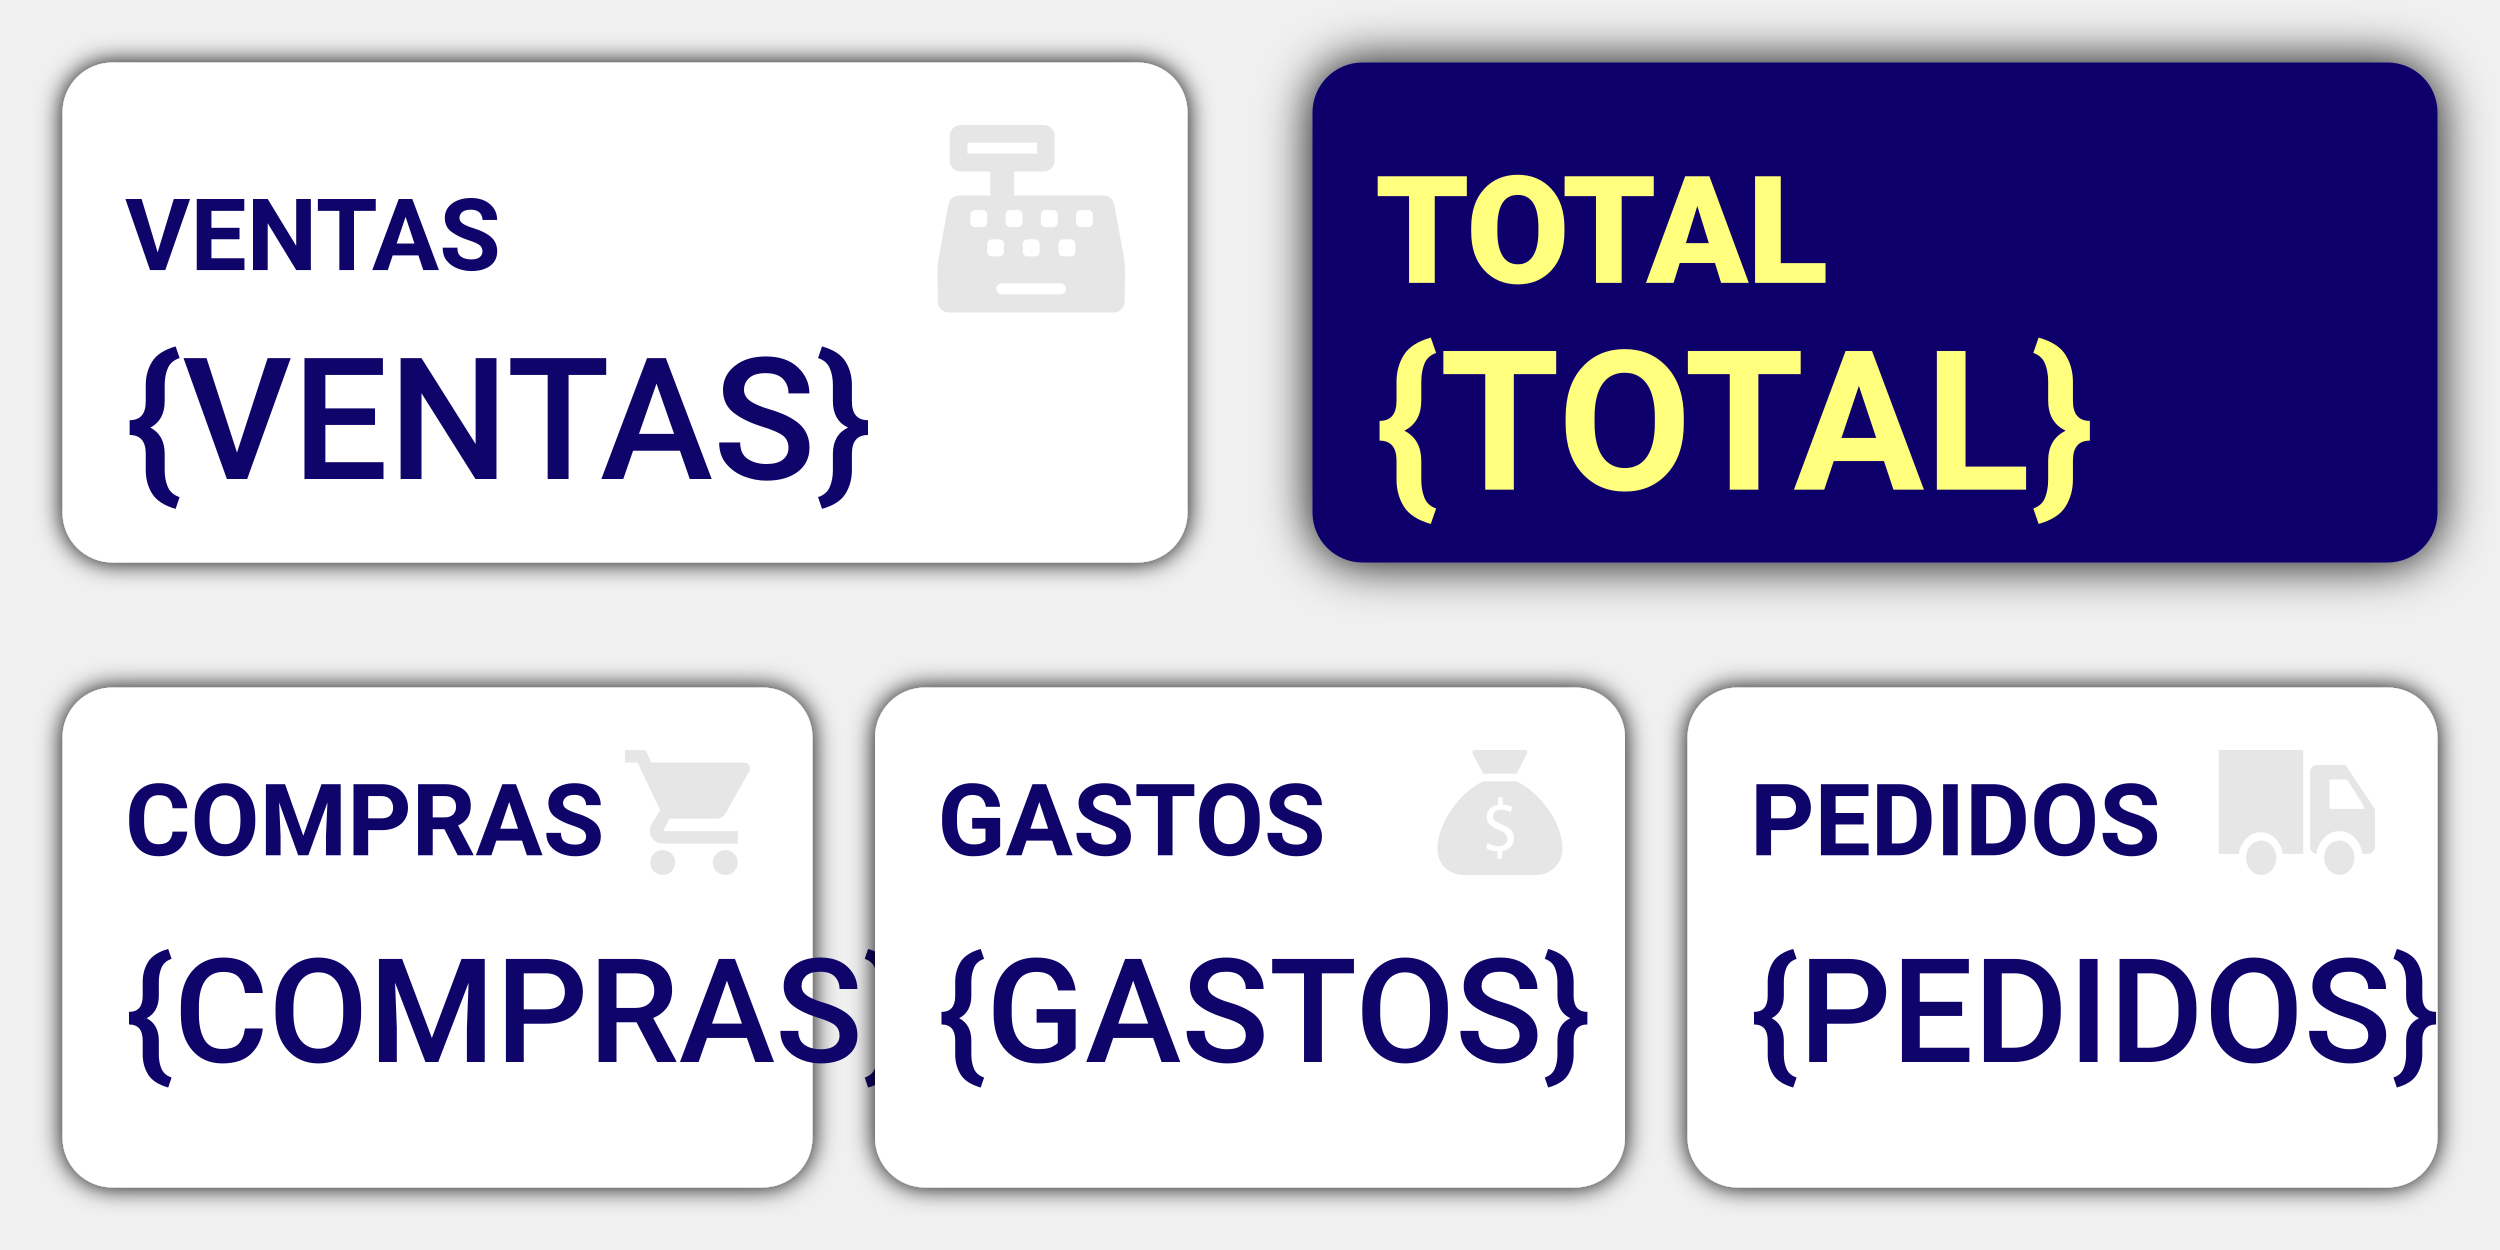
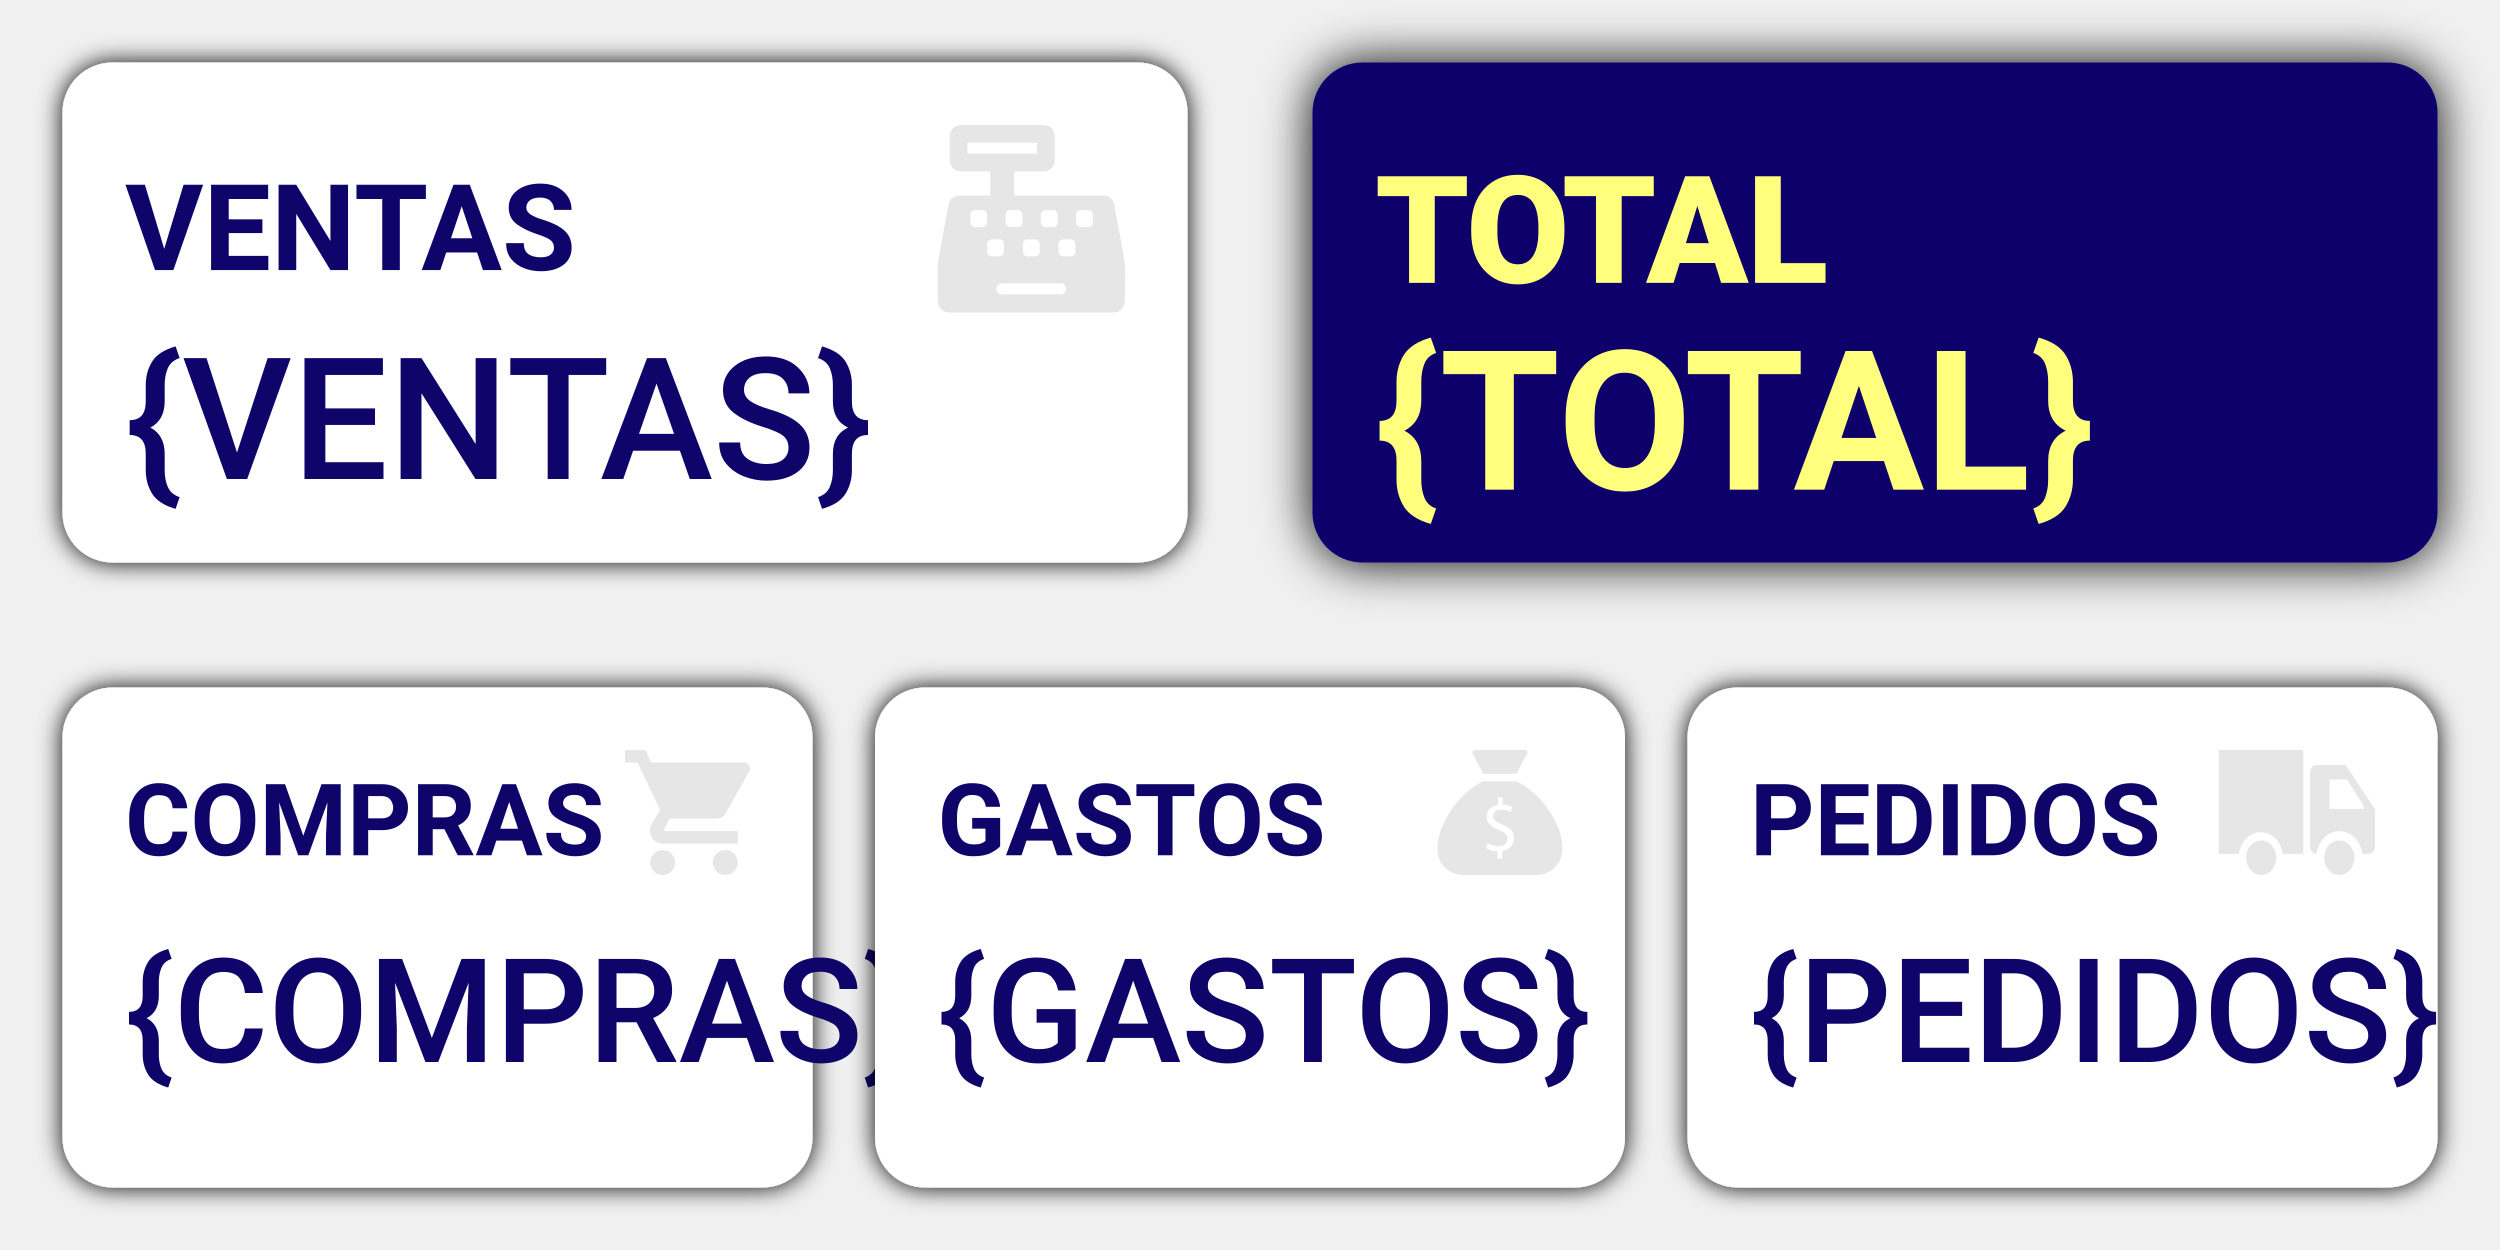
<svg xmlns="http://www.w3.org/2000/svg" id="Resumen_del_día" data-name="Resumen del día" viewBox="0 0 1000 500">
  <defs>
    <filter id="drop-shadow-1" filterUnits="userSpaceOnUse">
      <feOffset dx="0" dy="0" />
      <feGaussianBlur result="blur" stdDeviation="10" />
      <feFlood flood-color="#000" flood-opacity="1" />
      <feComposite in2="blur" operator="in" />
      <feComposite in="SourceGraphic" />
    </filter>
    <filter id="drop-shadow-2" filterUnits="userSpaceOnUse">
      <feOffset dx="0" dy="0" />
      <feGaussianBlur result="blur-2" stdDeviation="5" />
      <feFlood flood-color="#000" flood-opacity="1" />
      <feComposite in2="blur-2" operator="in" />
      <feComposite in="SourceGraphic" />
    </filter>
    <filter id="drop-shadow-3" filterUnits="userSpaceOnUse">
      <feOffset dx="0" dy="0" />
      <feGaussianBlur result="blur-3" stdDeviation="5" />
      <feFlood flood-color="#000" flood-opacity="1" />
      <feComposite in2="blur-3" operator="in" />
      <feComposite in="SourceGraphic" />
    </filter>
    <filter id="drop-shadow-4" filterUnits="userSpaceOnUse">
      <feOffset dx="0" dy="0" />
      <feGaussianBlur result="blur-4" stdDeviation="5" />
      <feFlood flood-color="#000" flood-opacity="1" />
      <feComposite in2="blur-4" operator="in" />
      <feComposite in="SourceGraphic" />
    </filter>
    <filter id="drop-shadow-5" filterUnits="userSpaceOnUse">
      <feOffset dx="0" dy="0" />
      <feGaussianBlur result="blur-5" stdDeviation="5" />
      <feFlood flood-color="#000" flood-opacity="1" />
      <feComposite in2="blur-5" operator="in" />
      <feComposite in="SourceGraphic" />
    </filter>
  </defs>
  <g id="Total">
    <rect x="525" y="25" width="450" height="200" rx="20" ry="20" style="fill: #0f046a; filter: url(#drop-shadow-1); stroke-width: 0px;" />
    <text transform="translate(550 113.16)" style="fill: #ffff7d; font-family: Roboto-Black, Roboto; font-size: 60px; font-weight: 800;">
      <tspan x="0" y="0" style="letter-spacing: -.01em;">TOTAL</tspan>
    </text>
    <text transform="translate(550 195.86)" style="fill: #ffff7d; font-family: Roboto-Bold, Roboto; font-size: 78px; font-weight: 700;">
      <tspan x="0" y="0">{TOTAL}</tspan>
    </text>
  </g>
  <g id="Compras">
    <rect x="25" y="275" width="300" height="200" rx="20" ry="20" style="fill: #fff; filter: url(#drop-shadow-2); stroke-width: 0px;" />
    <g>
      <ellipse cx="290.1" cy="345.01" rx="5" ry="4.99" style="fill: #e6e6e6; stroke-width: 0px;" />
      <ellipse cx="265.09" cy="345" rx="5" ry="4.99" style="fill: #e6e6e6; stroke-width: 0px;" />
      <path d="m250,300.02h8.28l2.18,4.99h37.04c1.56,0,2.5.94,2.5,2.5s0,.78-.46,1.24l-9.06,16.22c-.78,1.56-2.18,2.5-4.22,2.5h-18.44l-2.18,4.21v.32c0,.32.32.46.46.46h29.06v4.99h-30.16c-2.82,0-5-2.18-5-4.99s.32-1.72.46-2.5l3.6-5.93-9.06-19.03h-5v-4.99.02Z" style="fill: #e6e6e6; stroke-width: 0px;" />
    </g>
    <text transform="translate(50 342.11)" style="fill: #0f046a; font-family: Roboto-Bold, Roboto; font-size: 40px; font-weight: 700;">
      <tspan x="0" y="0">COMPRAS</tspan>
    </text>
    <text transform="translate(50 424.81)" style="fill: #0f046a; font-family: Roboto-Medium, Roboto; font-size: 58px; font-weight: 500;">
      <tspan x="0" y="0">{COMPRAS}</tspan>
    </text>
  </g>
  <g id="Ventas">
    <rect x="25" y="25" width="450" height="200" rx="20" ry="20" style="fill: #fff; filter: url(#drop-shadow-3); stroke-width: 0px;" />
    <path d="m449.58,102.94l-3.87-21.1c-.36-2.1-2.19-3.66-4.32-3.66h-35.74v-9.6h11.85c2.43,0,4.38-1.98,4.38-4.38v-9.81c0-2.43-1.98-4.38-4.38-4.38h-33.22c-2.43,0-4.38,1.98-4.38,4.38v9.81c0,2.43,1.98,4.38,4.38,4.38h11.85v9.6h-12.45c-2.13,0-3.96,1.56-4.32,3.66l-3.87,21.1c-.33,1.83-.48,3.69-.48,5.55l.12,12.12c0,2.43,1.98,4.38,4.38,4.38h66c2.43,0,4.38-1.98,4.38-4.38l.12-12.12c0-1.86-.15-3.72-.48-5.55h.06Zm-33.22-17.02c0-1.05.84-1.89,1.89-1.89h2.94c1.05,0,1.89.84,1.89,1.89v3.06c0,1.05-.84,1.89-1.89,1.89h-2.94c-1.05,0-1.89-.84-1.89-1.89v-3.06Zm-7.2,11.7c0-1.05.84-1.89,1.89-1.89h2.94c1.05,0,1.89.84,1.89,1.89v3.06c0,1.05-.84,1.89-1.89,1.89h-2.94c-1.05,0-1.89-.84-1.89-1.89v-3.06Zm-2.07-13.63c1.05,0,1.89.84,1.89,1.89v3.06c0,1.05-.84,1.89-1.89,1.89h-2.94c-1.05,0-1.89-.84-1.89-1.89v-3.06c0-1.05.84-1.89,1.89-1.89h2.94Zm-20.11-22.54v-4.38h27.82v4.38h-27.82Zm6,29.41h-2.94c-1.05,0-1.89-.84-1.89-1.89v-3.06c0-1.05.84-1.89,1.89-1.89h2.94c1.05,0,1.89.84,1.89,1.89v3.06c0,1.05-.84,1.89-1.89,1.89Zm1.89,9.81v-3.06c0-1.05.84-1.89,1.89-1.89h2.94c1.05,0,1.89.84,1.89,1.89v3.06c0,1.05-.84,1.89-1.89,1.89h-2.94c-1.05,0-1.89-.84-1.89-1.89Zm31.54,14.98c0,1.14-.93,2.07-2.07,2.07h-23.68c-1.14,0-2.07-.93-2.07-2.07v-.24c0-1.14.93-2.07,2.07-2.07h23.68c1.14,0,2.07.93,2.07,2.07v.24Zm3.72-14.98c0,1.05-.84,1.89-1.89,1.89h-2.94c-1.05,0-1.89-.84-1.89-1.89v-3.06c0-1.05.84-1.89,1.89-1.89h2.94c1.05,0,1.89.84,1.89,1.89v3.06Zm7.02-11.7c0,1.05-.84,1.89-1.89,1.89h-2.94c-1.05,0-1.89-.84-1.89-1.89v-3.06c0-1.05.84-1.89,1.89-1.89h2.94c1.05,0,1.89.84,1.89,1.89v3.06Z" style="fill: #e6e6e6; isolation: isolate; stroke-width: 0px;" />
-     <text transform="translate(50 108.03)" style="fill: #0f046a; font-family: Roboto-Bold, Roboto; font-size: 40px; font-weight: 700;">
+     <text transform="translate(50 108.03)" style="fill: #0f046a; font-family: Roboto-Bold, Roboto; font-size: 48px; font-weight: 700;">
      <tspan x="0" y="0">VENTAS</tspan>
    </text>
    <text transform="translate(50 191.59)" style="fill: #0f046a; font-family: Roboto-Medium, Roboto; font-size: 68px; font-weight: 500;">
      <tspan x="0" y="0">{VENTAS}</tspan>
    </text>
  </g>
  <g id="Gastos">
    <rect x="350" y="275" width="300" height="200" rx="20" ry="20" style="fill: #fff; filter: url(#drop-shadow-4); stroke-width: 0px;" />
    <g>
      <path d="m611.44,315.5c-1.54-1.16-3.9-2.47-4.9-3h-13.22c-1.26.61-3,1.57-4.9,3-9.74,7.37-16.81,22.35-11.75,30,.68,1.02,1.9,2.42,4.27,3.54,1.36.65,2.86.96,4.36.96h29.29c3.39,0,6.58-1.65,8.55-4.46,0-.01.02-.03.03-.04,5.2-7.44-1.43-22.23-11.75-30Zm-10.57,24.94v3.12h-1.89v-3.03c-1.74-.03-3.54-.57-4.59-1.32l.72-2.01c1.08.72,2.64,1.29,4.32,1.29,2.13,0,3.57-1.23,3.57-2.94s-1.17-2.67-3.39-3.57c-3.06-1.2-4.95-2.58-4.95-5.19s1.77-4.38,4.53-4.83v-3.03h1.86v2.91c1.8.06,3.03.54,3.9,1.05l-.75,1.98c-.63-.36-1.86-1.02-3.78-1.02-2.31,0-3.18,1.38-3.18,2.58,0,1.56,1.11,2.34,3.72,3.42,3.09,1.26,4.65,2.82,4.65,5.49,0,2.37-1.65,4.59-4.74,5.1Z" style="fill: #e6e6e6; stroke-width: 0px;" />
      <path d="m606.54,309.5h-13.22l-4.3-8.06c-.33-.66.15-1.44.89-1.44h20.05c.73,0,1.21.78.89,1.44l-4.3,8.06Z" style="fill: #e6e6e6; stroke-width: 0px;" />
    </g>
    <text transform="translate(375 342.11)" style="fill: #0f046a; font-family: Roboto-Bold, Roboto; font-size: 40px; font-weight: 700;">
      <tspan x="0" y="0">GASTOS</tspan>
    </text>
    <text transform="translate(375 424.81)" style="fill: #0f046a; font-family: Roboto-Medium, Roboto; font-size: 58px; font-weight: 500;">
      <tspan x="0" y="0">{GASTOS}</tspan>
    </text>
  </g>
  <g id="Pedidos">
    <rect x="675" y="275" width="300" height="200" rx="20" ry="20" style="fill: #fff; filter: url(#drop-shadow-5); stroke-width: 0px;" />
    <path id="_Trazado_compuesto_" data-name="&amp;lt;Trazado compuesto&amp;gt;" d="m935.74,336.22c3.32,0,6.05,3.11,6.05,6.89s-2.73,6.89-6.05,6.89-6.05-3.11-6.05-6.89c0-4,2.73-6.89,6.05-6.89Zm-31.25,0c3.32,0,6.05,3.11,6.05,6.89s-2.73,6.89-6.05,6.89-6.05-3.11-6.05-6.89c0-4,2.73-6.89,6.05-6.89Zm27.34-24.44v11.78h13.87c0-.67-.59-1.78-.98-2.44l-5.47-8.67s-.59-.67-.98-.67h-6.45Zm-5.27-5.78h11.72l11.72,17.78v14.89c0,1.56-1.17,2.89-2.54,2.89h-2.54c-.59-5.11-4.49-9.11-9.18-9.11s-8.4,4-9.18,9.11c-1.37,0-2.54-1.33-2.54-2.89v-29.78c0-1.56,1.17-2.89,2.54-2.89Zm-39.06-6h33.79v41.56h-8.2c-.59-4.89-4.3-8.67-8.79-8.67s-8.01,3.78-8.79,8.67h-8.01v-41.56Z" style="fill: #e6e6e6; stroke-width: 0px;" />
    <text transform="translate(700 342.11)" style="fill: #0f046a; font-family: Roboto-Bold, Roboto; font-size: 40px; font-weight: 700;">
      <tspan x="0" y="0">PEDIDOS</tspan>
    </text>
    <text transform="translate(700 424.81)" style="fill: #0f046a; font-family: Roboto-Medium, Roboto; font-size: 58px; font-weight: 500;">
      <tspan x="0" y="0">{PEDIDOS}</tspan>
    </text>
  </g>
</svg>
